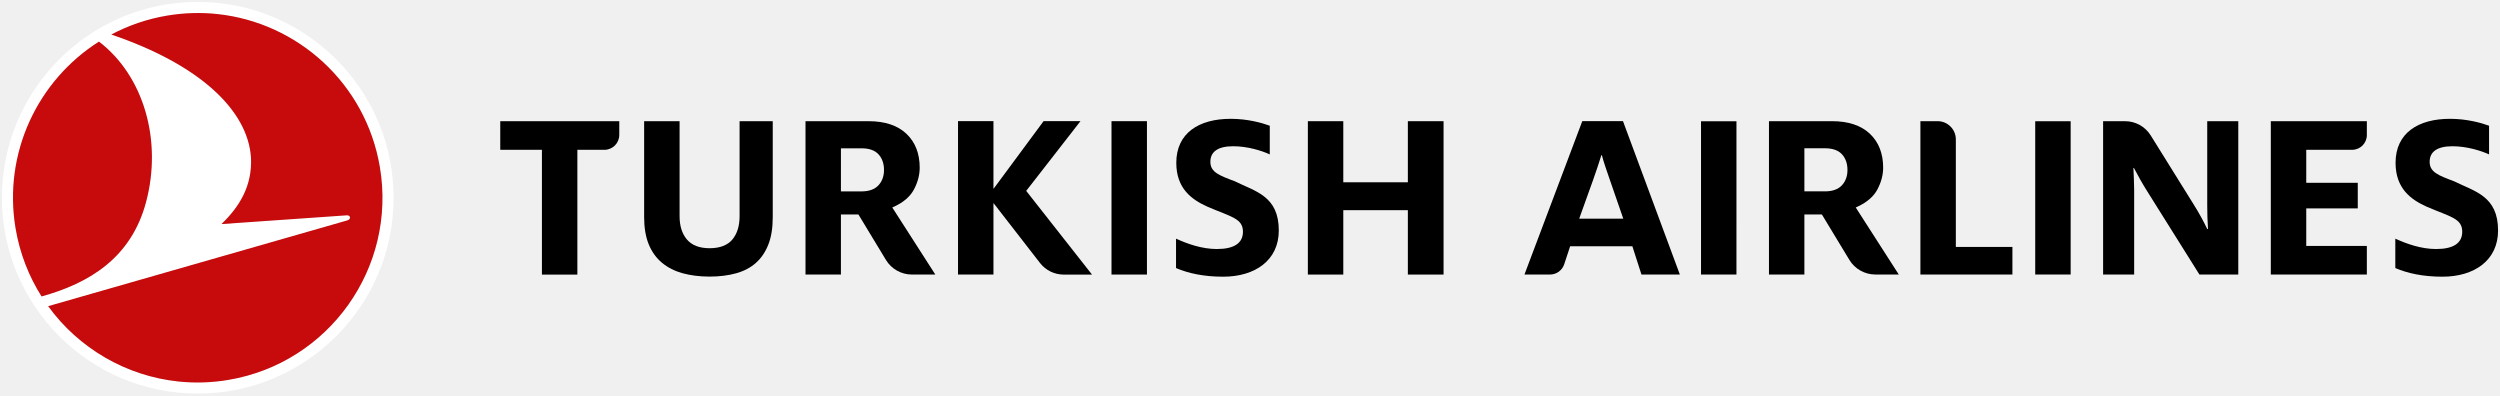
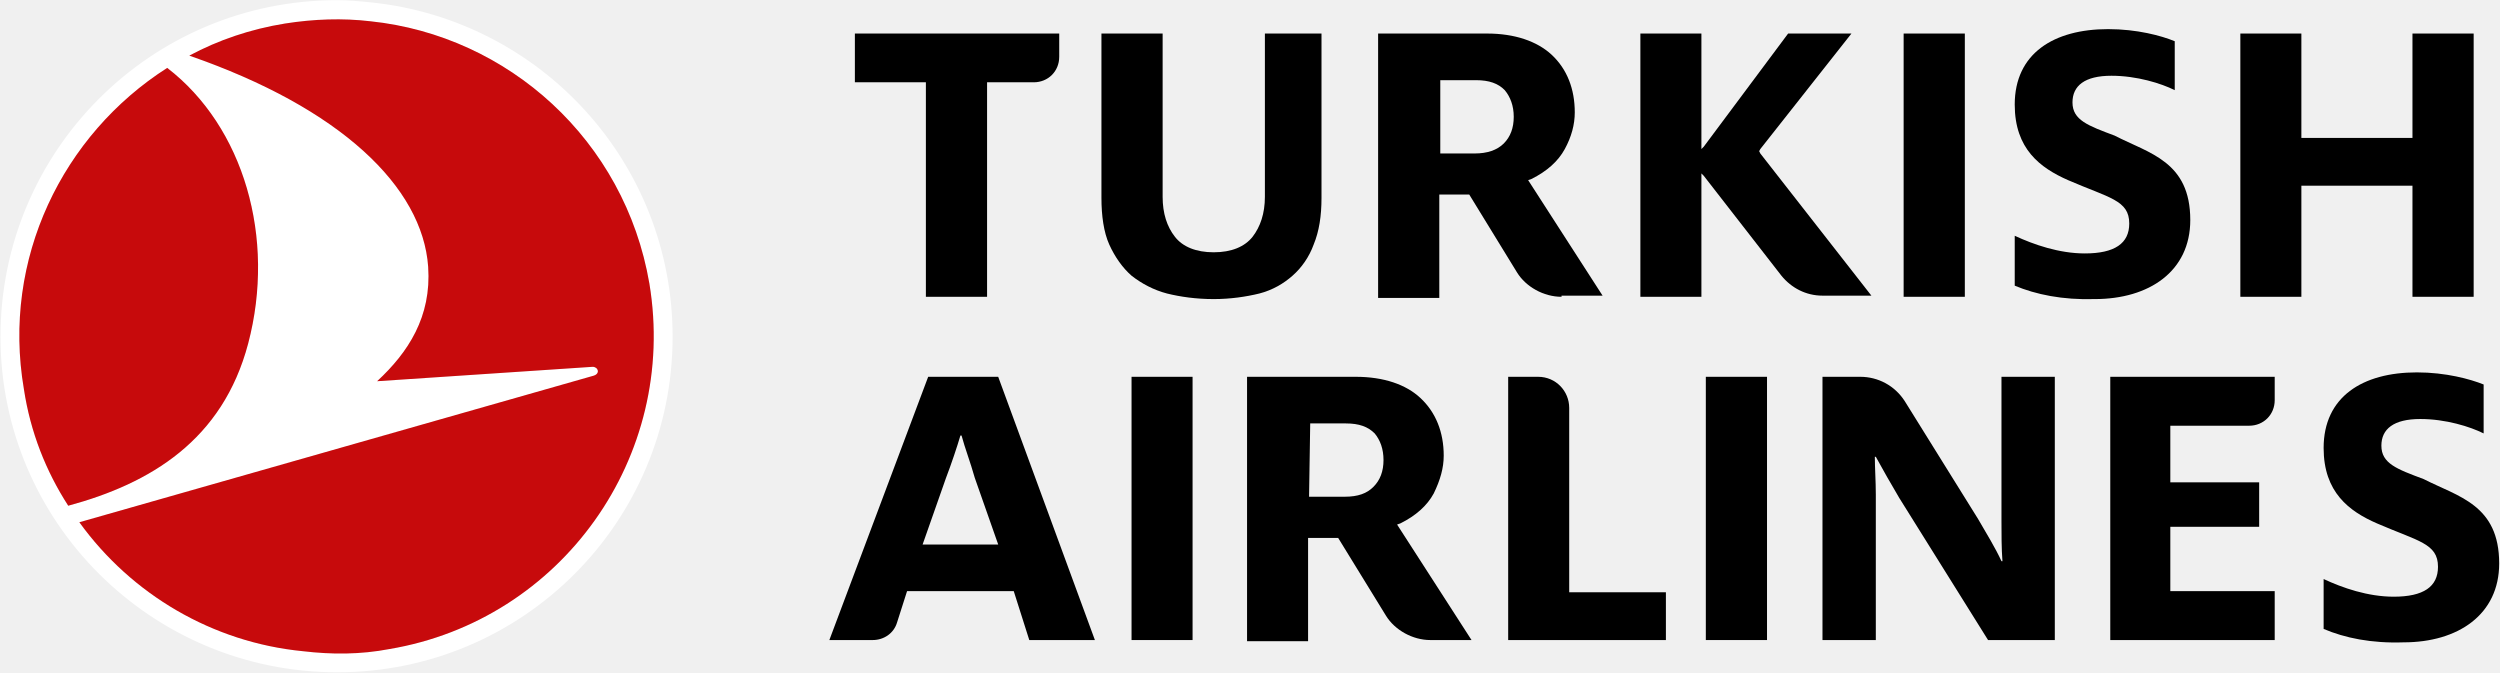
- <svg xmlns="http://www.w3.org/2000/svg" height="50px" viewBox="0 0 171.465 27.126" version="1.1" id="svg8">
-   <defs id="defs2" />
-   <g id="layer1" transform="translate(46.64462,-93.31472)">
-     <g id="surface44525" transform="matrix(0.214159,0,0,0.214159,-57.03289,82.92645)">
-       <path id="path10" d="M 95.281,113.215 C 100.535,93.477 94.543,72.793 80.211,61.832 60.688,74.191 49.43,97.43 53.496,121.641 c 1.34,8.004 4.242,15.359 8.328,21.805 15.266,-4.25 28.688,-12.297 33.457,-30.23 m 26.352,56.961 c 32.223,-5.41 53.949,-35.918 48.535,-68.129 -4.504,-26.813 -26.363,-46.352 -52.141,-49.051 -5.203,-0.547 -10.578,-0.398 -16,0.508 -6.426,1.078 -12.418,3.168 -17.875,6.062 28.398,9.633 43.668,24.273 44.727,39.277 0.52,9.262 -3.785,15.961 -9.441,21.422 l 40.156,-2.805 c 1.137,-0.078 1.492,1.246 0.117,1.641 L 63.93,146.562 c 9.75,13.43 24.891,22.363 41.707,24.121 5.203,0.547 10.578,0.406 15.996,-0.508 M 118.398,49.469 c 31.543,3.285 56.145,29.941 56.156,62.352 0.012,34.633 -28.059,62.723 -62.695,62.734 C 77.223,174.566 49.137,146.5 49.125,111.863 49.113,77.227 77.18,49.137 111.816,49.125 c 2.219,0 4.418,0.121 6.582,0.344" style="fill:#ffffff;fill-opacity:1;fill-rule:nonzero;stroke:none" />
-       <path id="path12" d="m 53.496,121.645 c 1.34,8 4.242,15.355 8.328,21.801 15.266,-4.25 28.688,-12.297 33.461,-30.23 C 100.535,93.477 94.543,72.793 80.207,61.832 60.688,74.191 49.43,97.434 53.496,121.645 M 170.168,102.043 c 5.414,32.215 -16.312,62.723 -48.535,68.133 -5.418,0.914 -10.793,1.055 -16,0.508 -16.809,-1.758 -31.957,-10.691 -41.703,-24.121 l 95.781,-27.461 c 1.375,-0.398 1.02,-1.719 -0.117,-1.641 l -40.156,2.805 c 5.656,-5.461 9.961,-12.16 9.441,-21.422 -1.059,-15.004 -16.328,-29.645 -44.727,-39.277 5.457,-2.895 11.449,-4.984 17.875,-6.062 5.422,-0.906 10.797,-1.055 16,-0.508 25.777,2.699 47.637,22.238 52.141,49.047" style="fill:#c70a0c;fill-opacity:1;fill-rule:nonzero;stroke:none" />
-       <path id="path14" d="M 499.383,136.438 V 115.816 H 478.707 V 136.438 H 467.359 V 87.32 h 11.348 v 19.566 h 20.676 V 87.32 h 11.434 V 136.438 Z m 0,0" style="fill:#000000;fill-opacity:1;fill-rule:nonzero;stroke:none" />
-       <path id="path16" d="m 254.797,87.32 v 30.75 c 0,3.398 0.5,6.34 1.488,8.73 0.98,2.371 2.402,4.344 4.227,5.859 1.84,1.531 4.062,2.66 6.598,3.355 2.578,0.711 5.488,1.074 8.648,1.074 3.156,0 6.039,-0.363 8.562,-1.074 2.484,-0.695 4.602,-1.82 6.301,-3.34 1.695,-1.516 3.027,-3.488 3.957,-5.863 0.938,-2.383 1.406,-5.324 1.406,-8.742 V 87.32 h -10.617 v 30.422 c 0,3.098 -0.77,5.602 -2.285,7.438 -1.551,1.871 -4.016,2.82 -7.324,2.82 -3.254,0 -5.699,-0.945 -7.277,-2.812 -1.547,-1.832 -2.332,-4.336 -2.332,-7.445 V 87.32 Z m 0,0" style="fill:#000000;fill-opacity:1;fill-rule:nonzero;stroke:none" />
-       <path id="path18" d="M 222.062,136.445 V 96.492 h -13.344 v -9.172 h 38.117 v 4.398 c 0,2.633 -2.137,4.773 -4.77,4.773 h -8.652 v 39.953 z m 0,0" style="fill:#000000;fill-opacity:1;fill-rule:nonzero;stroke:none" />
-       <path id="path20" d="m 404.473,87.316 h 11.352 v 49.117 h -11.352 z m 0,0" style="fill:#000000;fill-opacity:1;fill-rule:nonzero;stroke:none" />
-       <path id="path22" d="m 366.672,113.531 0.383,0.488 14.5,18.684 c 1.844,2.379 4.629,3.746 7.641,3.746 h 9.039 l -20.773,-26.422 -0.305,-0.391 0.305,-0.387 17.078,-21.949 h -11.812 l -15.66,21.172 -0.395,0.512 -0.004,-0.887 V 87.301 h -11.352 v 49.121 h 11.352 v -22.016 z m 0,0" style="fill:#000000;fill-opacity:1;fill-rule:nonzero;stroke:none" />
-       <path id="path24" d="m 317.82,109.801 h 6.617 c 2.383,0 4.199,-0.656 5.395,-1.941 1.184,-1.273 1.785,-2.93 1.785,-4.918 0,-2.039 -0.586,-3.715 -1.738,-4.988 -1.172,-1.297 -3,-1.949 -5.441,-1.949 h -6.617 z m 22.699,26.629 c -3.363,0 -6.531,-1.785 -8.27,-4.66 l -8.832,-14.582 h -5.598 v 19.242 H 306.477 V 87.32 h 20.227 c 5.195,0 9.266,1.355 12.094,4.031 2.82,2.668 4.25,6.324 4.25,10.863 0,2.305 -0.613,4.641 -1.824,6.941 -1.195,2.262 -3.312,4.113 -6.301,5.5 l -0.656,0.305 13.781,21.469 z m 0,0" style="fill:#000000;fill-opacity:1;fill-rule:nonzero;stroke:none" />
-       <path id="path26" d="m 425.141,134.352 v -9.418 c 3.613,1.664 8.27,3.324 13.082,3.324 5.539,0 8.348,-1.898 8.348,-5.539 0,-4.273 -3.77,-4.746 -11.316,-7.992 -5.137,-2.293 -10.031,-5.855 -10.031,-14.082 0,-9.574 7.305,-14.086 17.418,-14.086 5.375,0 9.953,1.266 12.52,2.215 v 9.18 c -2.566,-1.188 -7.145,-2.613 -11.719,-2.613 -4.977,0 -7.305,1.82 -7.305,4.984 0,3.324 2.812,4.355 7.867,6.254 6.5,3.242 14.047,4.668 14.047,15.746 0,9.574 -7.625,14.797 -17.82,14.797 -6.262,0 -11.234,-1.109 -15.09,-2.77" style="fill:#000000;fill-opacity:1;fill-rule:nonzero;stroke:none" />
-       <path id="path28" d="M 775.75,136.434 V 87.312 h 30.758 v 4.457 c 0,2.602 -2.117,4.715 -4.715,4.715 h -14.691 v 10.566 h 16.496 V 115.25 h -16.496 v 12.016 h 19.406 v 9.168 z m 0,0" style="fill:#000000;fill-opacity:1;fill-rule:nonzero;stroke:none" />
-       <path id="path30" d="M 663.531,136.43 V 87.312 h 5.516 c 3.215,0 5.832,2.617 5.832,5.832 v 34.437 h 18.117 v 8.848 z m 0,0" style="fill:#000000;fill-opacity:1;fill-rule:nonzero;stroke:none" />
-       <path id="path32" d="M 593.27,136.422 V 87.336 h 11.352 l -0.004,49.086 z m 0,0" style="fill:#000000;fill-opacity:1;fill-rule:nonzero;stroke:none" />
-       <path id="path34" d="m 626.375,109.793 h 6.617 c 2.383,0 4.195,-0.652 5.395,-1.938 1.184,-1.277 1.785,-2.93 1.785,-4.922 0,-2.035 -0.586,-3.715 -1.742,-4.988 -1.168,-1.293 -3,-1.949 -5.438,-1.949 H 626.375 Z m 22.699,26.629 c -3.363,0 -6.535,-1.785 -8.273,-4.656 l -8.828,-14.582 H 626.375 v 19.238 H 615.031 V 87.316 h 20.223 c 5.199,0 9.266,1.355 12.098,4.031 2.82,2.668 4.25,6.324 4.25,10.863 0,2.305 -0.613,4.641 -1.828,6.941 -1.191,2.258 -3.312,4.109 -6.297,5.5 l -0.656,0.305 13.781,21.465 z m 0,0" style="fill:#000000;fill-opacity:1;fill-rule:nonzero;stroke:none" />
-       <path id="path36" d="m 554.258,118.535 4.457,-12.414 c 0.988,-2.793 1.98,-5.742 2.641,-7.914 h 0.164 c 0.578,2.25 1.57,5.043 2.559,7.914 l 4.293,12.414 z m 14.023,-31.227 h -13.035 l -18.523,49.121 h 8.176 c 2.078,0 3.91,-1.324 4.559,-3.293 l 1.902,-5.766 h 19.922 l 2.914,9.059 h 12.297 z m 0,0" style="fill:#000000;fill-opacity:1;fill-rule:nonzero;stroke:none" />
-       <path id="path38" d="m 815.625,134.352 v -9.414 c 3.609,1.66 8.266,3.32 13.082,3.32 5.539,0 8.348,-1.898 8.348,-5.539 0,-4.273 -3.773,-4.746 -11.316,-7.988 -5.137,-2.297 -10.035,-5.855 -10.035,-14.086 0,-9.574 7.305,-14.086 17.418,-14.086 5.379,0 9.953,1.266 12.523,2.215 v 9.18 C 843.074,96.77 838.5,95.344 833.926,95.344 c -4.977,0 -7.305,1.82 -7.305,4.984 0,3.32 2.809,4.352 7.863,6.25 6.504,3.242 14.047,4.668 14.047,15.746 0,9.574 -7.625,14.797 -17.816,14.797 -6.262,0 -11.238,-1.109 -15.09,-2.77" style="fill:#000000;fill-opacity:1;fill-rule:nonzero;stroke:none" />
-       <path id="path40" d="m 722.043,87.32 h 7.035 c 3.34,0 6.445,1.723 8.211,4.559 l 13.699,22.008 c 1.547,2.445 3.34,5.676 4.402,7.961 h 0.242 c -0.164,-2.207 -0.242,-5.281 -0.242,-7.488 V 87.32 h 9.945 v 49.113 h -12.445 l -16.66,-26.57 c -1.551,-2.441 -3.18,-5.359 -4.324,-7.566 h -0.16 c 0.082,2.129 0.242,4.652 0.242,7.016 v 27.121 h -9.945 z m 0,0" style="fill:#000000;fill-opacity:1;fill-rule:nonzero;stroke:none" />
-       <path id="path42" d="M 700.301,136.422 V 87.336 h 11.348 v 49.086 z m 0,0" style="fill:#000000;fill-opacity:1;fill-rule:nonzero;stroke:none" />
+ <svg xmlns="http://www.w3.org/2000/svg" version="1.2" viewBox="0 0 1528 411" height="50px">
+   <style>
+ 		.s0 { fill: #000000 } 
+ 		.s1 { fill: #ffffff } 
+ 		.s2 { fill: #c70a0c } 
+ 	</style>
+   <g id="layer1">
+     <g id="g34">
+       <g id="text">
+         <g id="g539">
+           <path id="path110" class="s0" d="m1474.5 181.4v-67.9h-67.9v67.9h-37.3v-160.9h37.3v63.8h67.9v-63.8h37.4v160.9z" />
+           <path id="path122" class="s0" d="m673.2 20.5v100.5c0 10.8 1.4 21 4.8 28.5 3.4 7.5 8.1 14.2 13.6 19 6.1 4.8 13.6 8.8 21.7 10.9 8.1 2 17.7 3.4 28.5 3.4 10.2 0 19.7-1.4 27.9-3.4 8.1-2.1 14.9-6.1 20.3-10.9 5.5-4.8 10.2-11.5 12.9-19 3.4-8.2 4.8-17.7 4.8-28.5v-100.5h-34.6v99.8c0 10.2-2.8 18.3-7.5 24.4-4.8 6.1-12.9 9.5-23.8 9.5-10.8 0-19-3.4-23.7-9.5-4.8-6.1-7.5-14.2-7.5-24.4v-99.8z" />
+           <path id="path126" class="s0" d="m565.9 181.4v-131.1h-43.4v-29.8h124.9v14.2c0 8.9-6.8 15.6-15.6 15.6h-28.5v131.1z" />
+           <path id="path128" class="s0" d="m1163.5 20.5h37.4v160.9h-37.4z" />
+           <path id="path140" class="s0" d="m1039.9 106l1.4 1.4 47.5 61.1c6.1 7.5 15 12.2 25.1 12.2h29.9l-67.9-86.9-0.7-1.4 0.7-1.3 55.7-70.6h-38.7l-51.6 69.2-1.4 1.4v-2.7-67.9h-37.3v160.9h37.3v-72.7z" />
+           <path id="path144" fill-rule="evenodd" class="s0" d="m954.4 181.4c-10.9 0-21.8-6.1-27.2-14.9l-29.2-47.6h-18.3v63.2h-37.4v-161.6h66.6c16.9 0 30.5 4.7 39.4 12.9 9.5 8.8 14.2 21 14.2 35.3q0 11.2-6.1 22.4-6.1 11.2-20.4 18.3l-2 0.7 45.5 70.6h-25.1zm-53-87.6c7.5 0 13.6-2 17.7-6.1q6.1-6.1 6.1-16.3c0-6.8-2.1-12.2-5.5-16.3-4-4.1-9.5-6.1-17.6-6.1h-21.8v44.8z" />
+           <path id="path148" class="s0" d="m1231.4 174.6v-30.5c11.6 5.4 27.2 10.8 42.8 10.8 18.3 0 27.2-6.1 27.2-18.3 0-14.3-12.3-15.6-37.4-26.5-17-7.5-32.6-19-32.6-46.2 0-31.2 23.8-46.1 57.1-46.1 17.6 0 32.5 4 40.7 7.4v29.9c-8.2-4.1-23.1-8.8-38.7-8.8-16.3 0-23.8 6.1-23.8 16.3 0 10.8 9.5 14.2 25.8 20.3 21.1 10.9 46.2 15.7 46.2 51.6 0 31.3-25.1 48.3-58.4 48.3-19.7 0.6-36-2.8-48.9-8.2z" />
+         </g>
+         <g id="g530">
+           <path id="path152" class="s0" d="m1289.8 391.2v-160.9h100.5v14.3c0 8.8-6.8 15.6-15.6 15.6h-48.2v34.6h54.3v27.2h-54.3v39.3h63.8v29.9z" />
+           <path id="path156" class="s0" d="m921.8 391.2v-160.9h18.3c10.9 0 19 8.8 19 19v112.7h59.1v29.2z" />
+           <path id="path160" class="s0" d="m691.6 391.2v-160.9h37.3v160.9z" />
+           <path id="path172" fill-rule="evenodd" class="s0" d="m874.2 391.2c-10.8 0-21.7-6.1-27.1-14.9l-29.2-47.5h-18.4v63.1h-37.3v-161.6h66.5c17 0 30.6 4.7 39.4 12.9 9.5 8.8 14.3 21 14.3 35.3 0 7.5-2.1 14.9-6.1 23.1q-6.1 11.2-20.4 18.3l-2 0.7 45.5 70.6zm-74.1-87.6h21.8c8.1 0 13.6-2 17.6-6.1q6.1-6.1 6.1-16.3c0-6.8-2-12.2-5.4-16.3-4.1-4.1-9.5-6.1-17.6-6.1h-21.8z" />
+           <path id="path176" fill-rule="evenodd" class="s0" d="m669.2 391.2h-40.1l-9.5-29.9h-65.2l-6.1 19.1c-2 6.8-8.2 10.8-14.9 10.8h-26.5l60.4-160.9h42.8zm-59.1-58.4l-14.3-40.7c-2.7-9.6-6.1-18.4-8.1-25.9h-0.7c-2 6.8-5.4 17-8.8 25.9l-14.3 40.7z" />
+           <path id="path180" class="s0" d="m1420.2 384.4v-30.5c11.5 5.4 27.1 10.8 42.8 10.8 18.3 0 27.1-6.1 27.1-18.3 0-14.3-12.2-15.6-37.3-26.5-17-7.4-32.6-19-32.6-46.1 0-31.3 23.8-46.2 57-46.2 17.7 0 32.6 4.1 40.8 7.4v29.9c-8.2-4.1-23.1-8.8-38.7-8.8-16.3 0-23.8 6.1-23.8 16.3 0 10.9 9.5 14.3 25.8 20.4 21.1 10.8 46.2 15.6 46.2 51.6 0 31.2-25.1 48.2-58.4 48.2-19.7 0.7-36-2.7-48.9-8.2z" />
+           <path id="path184" class="s0" d="m1113.9 230.3h23.1c10.9 0 21.1 5.4 27.2 14.9l44.8 72c4.8 8.2 10.9 18.3 14.3 25.8h0.6c-0.6-7.5-0.6-17-0.6-24.4v-88.3h32.6v160.9h-40.8l-54.3-86.9c-4.8-8.1-10.2-17.6-14.3-25.1h-0.6c0 6.8 0.6 14.9 0.6 23.1v88.9h-32.6z" />
+           <path id="path186" class="s0" d="m1042.6 230.3h37.4v160.9h-37.4z" />
+         </g>
+       </g>
+       <g id="g32">
+         <path id="white" fill-rule="evenodd" class="s1" d="m227.1 1.5c103.2 10.8 184 97.7 184 204.3 0 113.4-91.6 205.1-205 205.1-113.4 0-205.8-91.7-205.8-205.1 0-113.4 91.7-205.7 205.8-205.7 6.7 0 14.2 0.7 21 1.4zm10.9 395.2c105.2-17.7 176.5-117.5 158.9-223.4-15-87.6-86.3-151.5-170.5-160.3-17-2-34.6-1.4-52.3 1.4-21 3.4-40.7 10.1-58.4 19.6 92.4 32 142.6 80.2 146 129.1 2.1 30.5-12.2 52.3-31.2 69.9l131.7-8.8c3.4 0 4.8 4.1 0.7 5.4l-314.4 89.6c31.9 44.2 81.5 73.4 136.5 78.8 17.7 2.1 35.3 2.1 53-1.3zm-86.3-186.8c17-64.5-2.7-132.4-49.5-168.4-63.9 40.8-101.2 116.8-87.6 196.3 4 26.4 13.5 50.2 27.1 71.3 50.3-13.6 94.4-40.1 110-99.2z" />
+         <path id="red" class="s2" d="m238 396.7c105.2-17.7 176.5-117.5 158.9-223.4-15-87.6-86.3-151.5-170.5-160.3-17-2-34.6-1.4-52.3 1.4-21 3.4-40.7 10.1-58.4 19.6 92.4 32 142.6 80.2 146 129.1 2.1 30.5-12.2 52.3-31.2 69.9l131.7-8.8c3.4 0 4.8 4.1 0.7 5.4l-314.4 89.6c31.9 44.2 81.5 73.4 136.5 78.8 17.7 2.1 35.3 2.1 53-1.3zm-86.3-186.8c17-64.5-2.7-132.4-49.5-168.4-63.9 40.8-101.2 116.8-87.6 196.3 4 26.4 13.5 50.2 27.1 71.3 50.3-13.6 94.4-40.1 110-99.2z" />
+       </g>
    </g>
  </g>
</svg>
